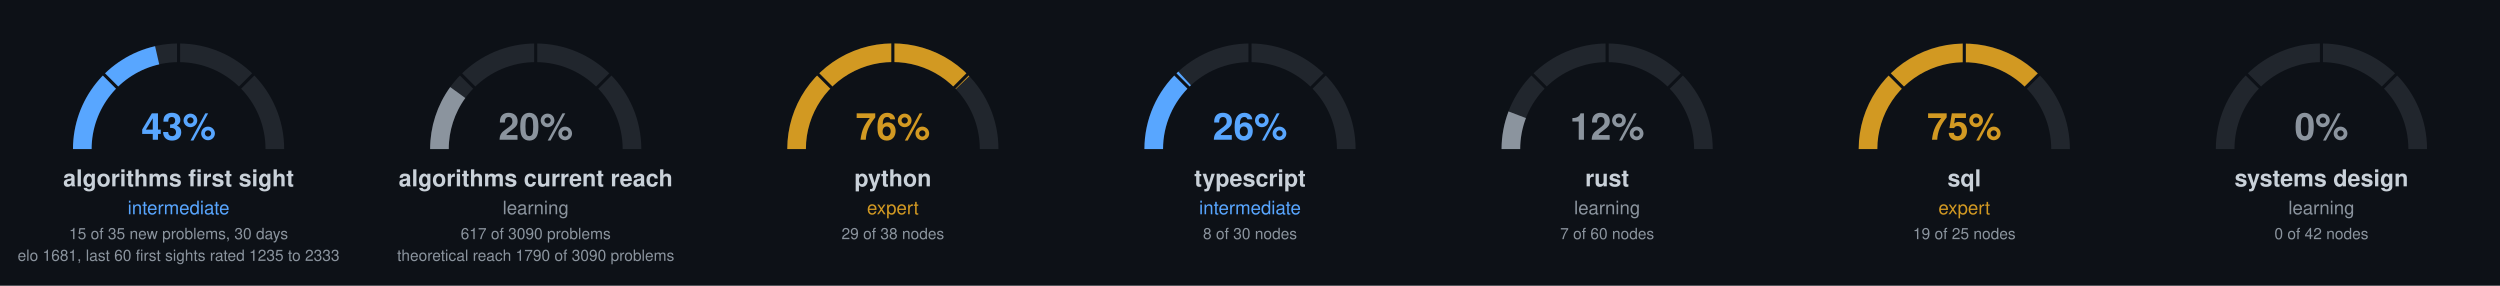
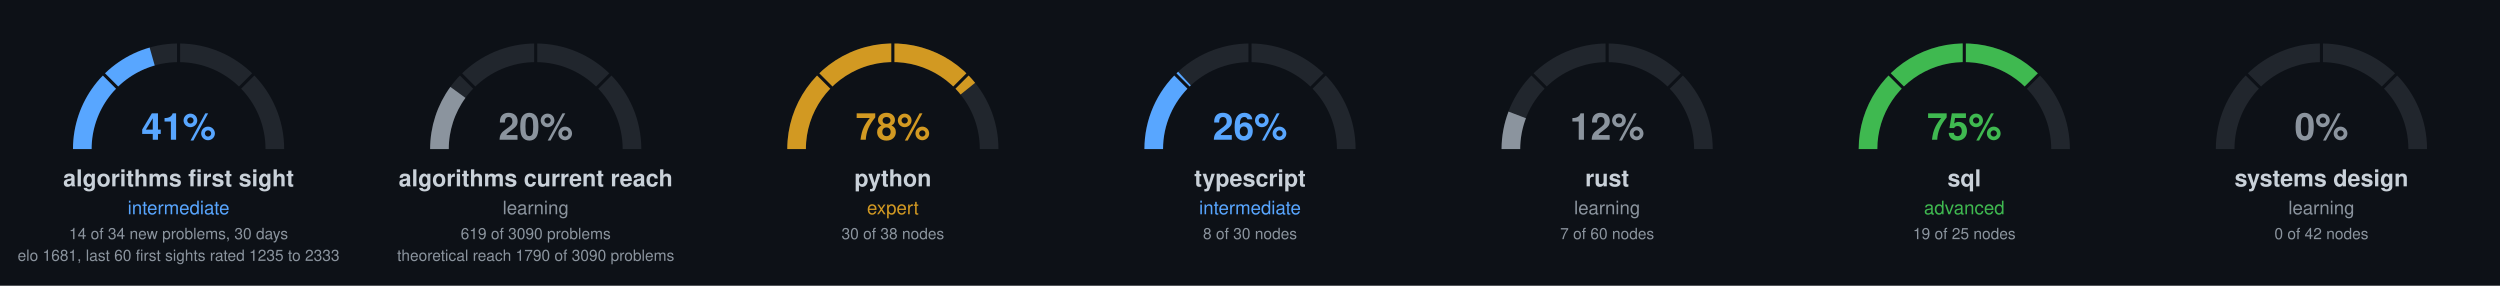
<svg xmlns="http://www.w3.org/2000/svg" width="1610" height="184" viewBox="0 0 1610 184" font-family="-apple-system, BlinkMacSystemFont, Segoe UI, Helvetica, Arial, sans-serif">
  <rect width="1610" height="184" fill="#0d1117" />
  <path d="M53.0,96.0 A62,62 0 0 1 177.0,96.0" fill="none" stroke="#21262d" stroke-width="12" stroke-opacity="1.0" stroke-linecap="butt" />
-   <path d="M53.0,96.0 A62,62 0 0 1 101.2,35.6" fill="none" stroke="#58a6ff" stroke-width="12" stroke-opacity="1.0" stroke-linecap="butt" />
+   <path d="M53.0,96.0 A62,62 0 0 1 98.0,36.4" fill="none" stroke="#58a6ff" stroke-width="12" stroke-opacity="1.0" stroke-linecap="butt" />
  <line x1="77.5" y1="58.5" x2="64.8" y2="45.8" stroke="#0d1117" stroke-width="2" />
  <line x1="115.0" y1="43.0" x2="115.0" y2="25.0" stroke="#0d1117" stroke-width="2" />
  <line x1="152.5" y1="58.5" x2="165.2" y2="45.8" stroke="#0d1117" stroke-width="2" />
-   <text x="115.0" y="90.0" text-anchor="middle" font-size="24" font-weight="bold" fill="#58a6ff">43%</text>
+   <text x="115.0" y="90.0" text-anchor="middle" font-size="24" font-weight="bold" fill="#58a6ff">41%</text>
  <text x="115.0" y="120.0" text-anchor="middle" font-size="15" font-weight="bold" fill="#c9d1d9">algorithms first sight</text>
  <text x="115.0" y="138.0" text-anchor="middle" font-size="12" fill="#58a6ff">intermediate</text>
-   <text x="115.0" y="154.0" text-anchor="middle" font-size="10" fill="#8b949e">15 of 35 new problems, 30 days</text>
+   <text x="115.0" y="154.0" text-anchor="middle" font-size="10" fill="#8b949e">14 of 34 new problems, 30 days</text>
  <text x="115.0" y="168.0" text-anchor="middle" font-size="10" fill="#8b949e">elo 1681, last 60 first sights rated 1235 to 2333</text>
  <path d="M283.0,96.0 A62,62 0 0 1 407.0,96.0" fill="none" stroke="#21262d" stroke-width="12" stroke-opacity="1.0" stroke-linecap="butt" />
-   <path d="M283.0,96.0 A62,62 0 0 1 294.8,59.6" fill="none" stroke="#8b949e" stroke-width="12" stroke-opacity="1.0" stroke-linecap="butt" />
+   <path d="M283.0,96.0 A62,62 0 0 1 294.9,59.5" fill="none" stroke="#8b949e" stroke-width="12" stroke-opacity="1.0" stroke-linecap="butt" />
  <line x1="307.5" y1="58.5" x2="294.8" y2="45.8" stroke="#0d1117" stroke-width="2" />
  <line x1="345.0" y1="43.0" x2="345.0" y2="25.0" stroke="#0d1117" stroke-width="2" />
  <line x1="382.5" y1="58.5" x2="395.2" y2="45.8" stroke="#0d1117" stroke-width="2" />
  <text x="345.0" y="90.0" text-anchor="middle" font-size="24" font-weight="bold" fill="#8b949e">20%</text>
  <text x="345.0" y="120.0" text-anchor="middle" font-size="15" font-weight="bold" fill="#c9d1d9">algorithms current reach</text>
  <text x="345.0" y="138.0" text-anchor="middle" font-size="12" fill="#8b949e">learning</text>
-   <text x="345.0" y="154.0" text-anchor="middle" font-size="10" fill="#8b949e">617 of 3090 problems</text>
+   <text x="345.0" y="154.0" text-anchor="middle" font-size="10" fill="#8b949e">619 of 3090 problems</text>
  <text x="345.0" y="168.0" text-anchor="middle" font-size="10" fill="#8b949e">theoretical reach 1790 of 3090 problems</text>
  <path d="M513.0,96.0 A62,62 0 0 1 637.0,96.0" fill="none" stroke="#21262d" stroke-width="12" stroke-opacity="1.0" stroke-linecap="butt" />
-   <path d="M513.0,96.0 A62,62 0 0 1 619.9,53.2" fill="none" stroke="#d29922" stroke-width="12" stroke-opacity="1.0" stroke-linecap="butt" />
+   <path d="M513.0,96.0 A62,62 0 0 1 623.3,57.1" fill="none" stroke="#d29922" stroke-width="12" stroke-opacity="1.0" stroke-linecap="butt" />
  <line x1="537.5" y1="58.5" x2="524.8" y2="45.8" stroke="#0d1117" stroke-width="2" />
  <line x1="575.0" y1="43.0" x2="575.0" y2="25.0" stroke="#0d1117" stroke-width="2" />
  <line x1="612.5" y1="58.5" x2="625.2" y2="45.8" stroke="#0d1117" stroke-width="2" />
-   <text x="575.0" y="90.0" text-anchor="middle" font-size="24" font-weight="bold" fill="#d29922">76%</text>
+   <text x="575.0" y="90.0" text-anchor="middle" font-size="24" font-weight="bold" fill="#d29922">78%</text>
  <text x="575.0" y="120.0" text-anchor="middle" font-size="15" font-weight="bold" fill="#c9d1d9">python</text>
  <text x="575.0" y="138.0" text-anchor="middle" font-size="12" fill="#d29922">expert</text>
-   <text x="575.0" y="154.0" text-anchor="middle" font-size="10" fill="#8b949e">29 of 38 nodes</text>
+   <text x="575.0" y="154.0" text-anchor="middle" font-size="10" fill="#8b949e">30 of 38 nodes</text>
  <path d="M743.0,96.0 A62,62 0 0 1 867.0,96.0" fill="none" stroke="#21262d" stroke-width="12" stroke-opacity="1.0" stroke-linecap="butt" />
-   <path d="M743.0,96.0 A62,62 0 0 1 762.9,50.5" fill="none" stroke="#58a6ff" stroke-width="12" stroke-opacity="1.0" stroke-linecap="butt" />
+   <path d="M743.0,96.0 A62,62 0 0 1 762.8,50.6" fill="none" stroke="#58a6ff" stroke-width="12" stroke-opacity="1.0" stroke-linecap="butt" />
  <line x1="767.5" y1="58.5" x2="754.8" y2="45.8" stroke="#0d1117" stroke-width="2" />
  <line x1="805.0" y1="43.0" x2="805.0" y2="25.0" stroke="#0d1117" stroke-width="2" />
  <line x1="842.5" y1="58.5" x2="855.2" y2="45.8" stroke="#0d1117" stroke-width="2" />
  <text x="805.0" y="90.0" text-anchor="middle" font-size="24" font-weight="bold" fill="#58a6ff">26%</text>
  <text x="805.0" y="120.0" text-anchor="middle" font-size="15" font-weight="bold" fill="#c9d1d9">typescript</text>
  <text x="805.0" y="138.0" text-anchor="middle" font-size="12" fill="#58a6ff">intermediate</text>
  <text x="805.0" y="154.0" text-anchor="middle" font-size="10" fill="#8b949e">8 of 30 nodes</text>
  <path d="M973.0,96.0 A62,62 0 0 1 1097.0,96.0" fill="none" stroke="#21262d" stroke-width="12" stroke-opacity="1.0" stroke-linecap="butt" />
-   <path d="M973.0,96.0 A62,62 0 0 1 977.1,73.9" fill="none" stroke="#8b949e" stroke-width="12" stroke-opacity="1.0" stroke-linecap="butt" />
+   <path d="M973.0,96.0 A62,62 0 0 1 977.1,74.0" fill="none" stroke="#8b949e" stroke-width="12" stroke-opacity="1.0" stroke-linecap="butt" />
  <line x1="997.5" y1="58.5" x2="984.8" y2="45.8" stroke="#0d1117" stroke-width="2" />
  <line x1="1035.0" y1="43.0" x2="1035.0" y2="25.0" stroke="#0d1117" stroke-width="2" />
  <line x1="1072.5" y1="58.5" x2="1085.2" y2="45.8" stroke="#0d1117" stroke-width="2" />
  <text x="1035.0" y="90.0" text-anchor="middle" font-size="24" font-weight="bold" fill="#8b949e">12%</text>
  <text x="1035.0" y="120.0" text-anchor="middle" font-size="15" font-weight="bold" fill="#c9d1d9">rust</text>
  <text x="1035.0" y="138.0" text-anchor="middle" font-size="12" fill="#8b949e">learning</text>
  <text x="1035.0" y="154.0" text-anchor="middle" font-size="10" fill="#8b949e">7 of 60 nodes</text>
  <path d="M1203.0,96.0 A62,62 0 0 1 1327.0,96.0" fill="none" stroke="#21262d" stroke-width="12" stroke-opacity="1.0" stroke-linecap="butt" />
-   <path d="M1203.0,96.0 A62,62 0 0 1 1308.9,52.3" fill="none" stroke="#d29922" stroke-width="12" stroke-opacity="1.0" stroke-linecap="butt" />
+   <path d="M1203.0,96.0 A62,62 0 0 1 1308.8,52.1" fill="none" stroke="#3fb950" stroke-width="12" stroke-opacity="1.0" stroke-linecap="butt" />
  <line x1="1227.5" y1="58.5" x2="1214.8" y2="45.8" stroke="#0d1117" stroke-width="2" />
  <line x1="1265.0" y1="43.0" x2="1265.0" y2="25.0" stroke="#0d1117" stroke-width="2" />
  <line x1="1302.5" y1="58.5" x2="1315.2" y2="45.8" stroke="#0d1117" stroke-width="2" />
-   <text x="1265.0" y="90.0" text-anchor="middle" font-size="24" font-weight="bold" fill="#d29922">75%</text>
+   <text x="1265.0" y="90.0" text-anchor="middle" font-size="24" font-weight="bold" fill="#3fb950">75%</text>
  <text x="1265.0" y="120.0" text-anchor="middle" font-size="15" font-weight="bold" fill="#c9d1d9">sql</text>
-   <text x="1265.0" y="138.0" text-anchor="middle" font-size="12" fill="#d29922">expert</text>
+   <text x="1265.0" y="138.0" text-anchor="middle" font-size="12" fill="#3fb950">advanced</text>
  <text x="1265.0" y="154.0" text-anchor="middle" font-size="10" fill="#8b949e">19 of 25 nodes</text>
  <path d="M1433.0,96.0 A62,62 0 0 1 1557.0,96.0" fill="none" stroke="#21262d" stroke-width="12" stroke-opacity="1.0" stroke-linecap="butt" />
  <line x1="1457.5" y1="58.5" x2="1444.8" y2="45.8" stroke="#0d1117" stroke-width="2" />
  <line x1="1495.0" y1="43.0" x2="1495.0" y2="25.0" stroke="#0d1117" stroke-width="2" />
  <line x1="1532.5" y1="58.5" x2="1545.2" y2="45.8" stroke="#0d1117" stroke-width="2" />
  <text x="1495.0" y="90.0" text-anchor="middle" font-size="24" font-weight="bold" fill="#8b949e">0%</text>
  <text x="1495.0" y="120.0" text-anchor="middle" font-size="15" font-weight="bold" fill="#c9d1d9">systems design</text>
  <text x="1495.0" y="138.0" text-anchor="middle" font-size="12" fill="#8b949e">learning</text>
  <text x="1495.0" y="154.0" text-anchor="middle" font-size="10" fill="#8b949e">0 of 42 nodes</text>
</svg>
